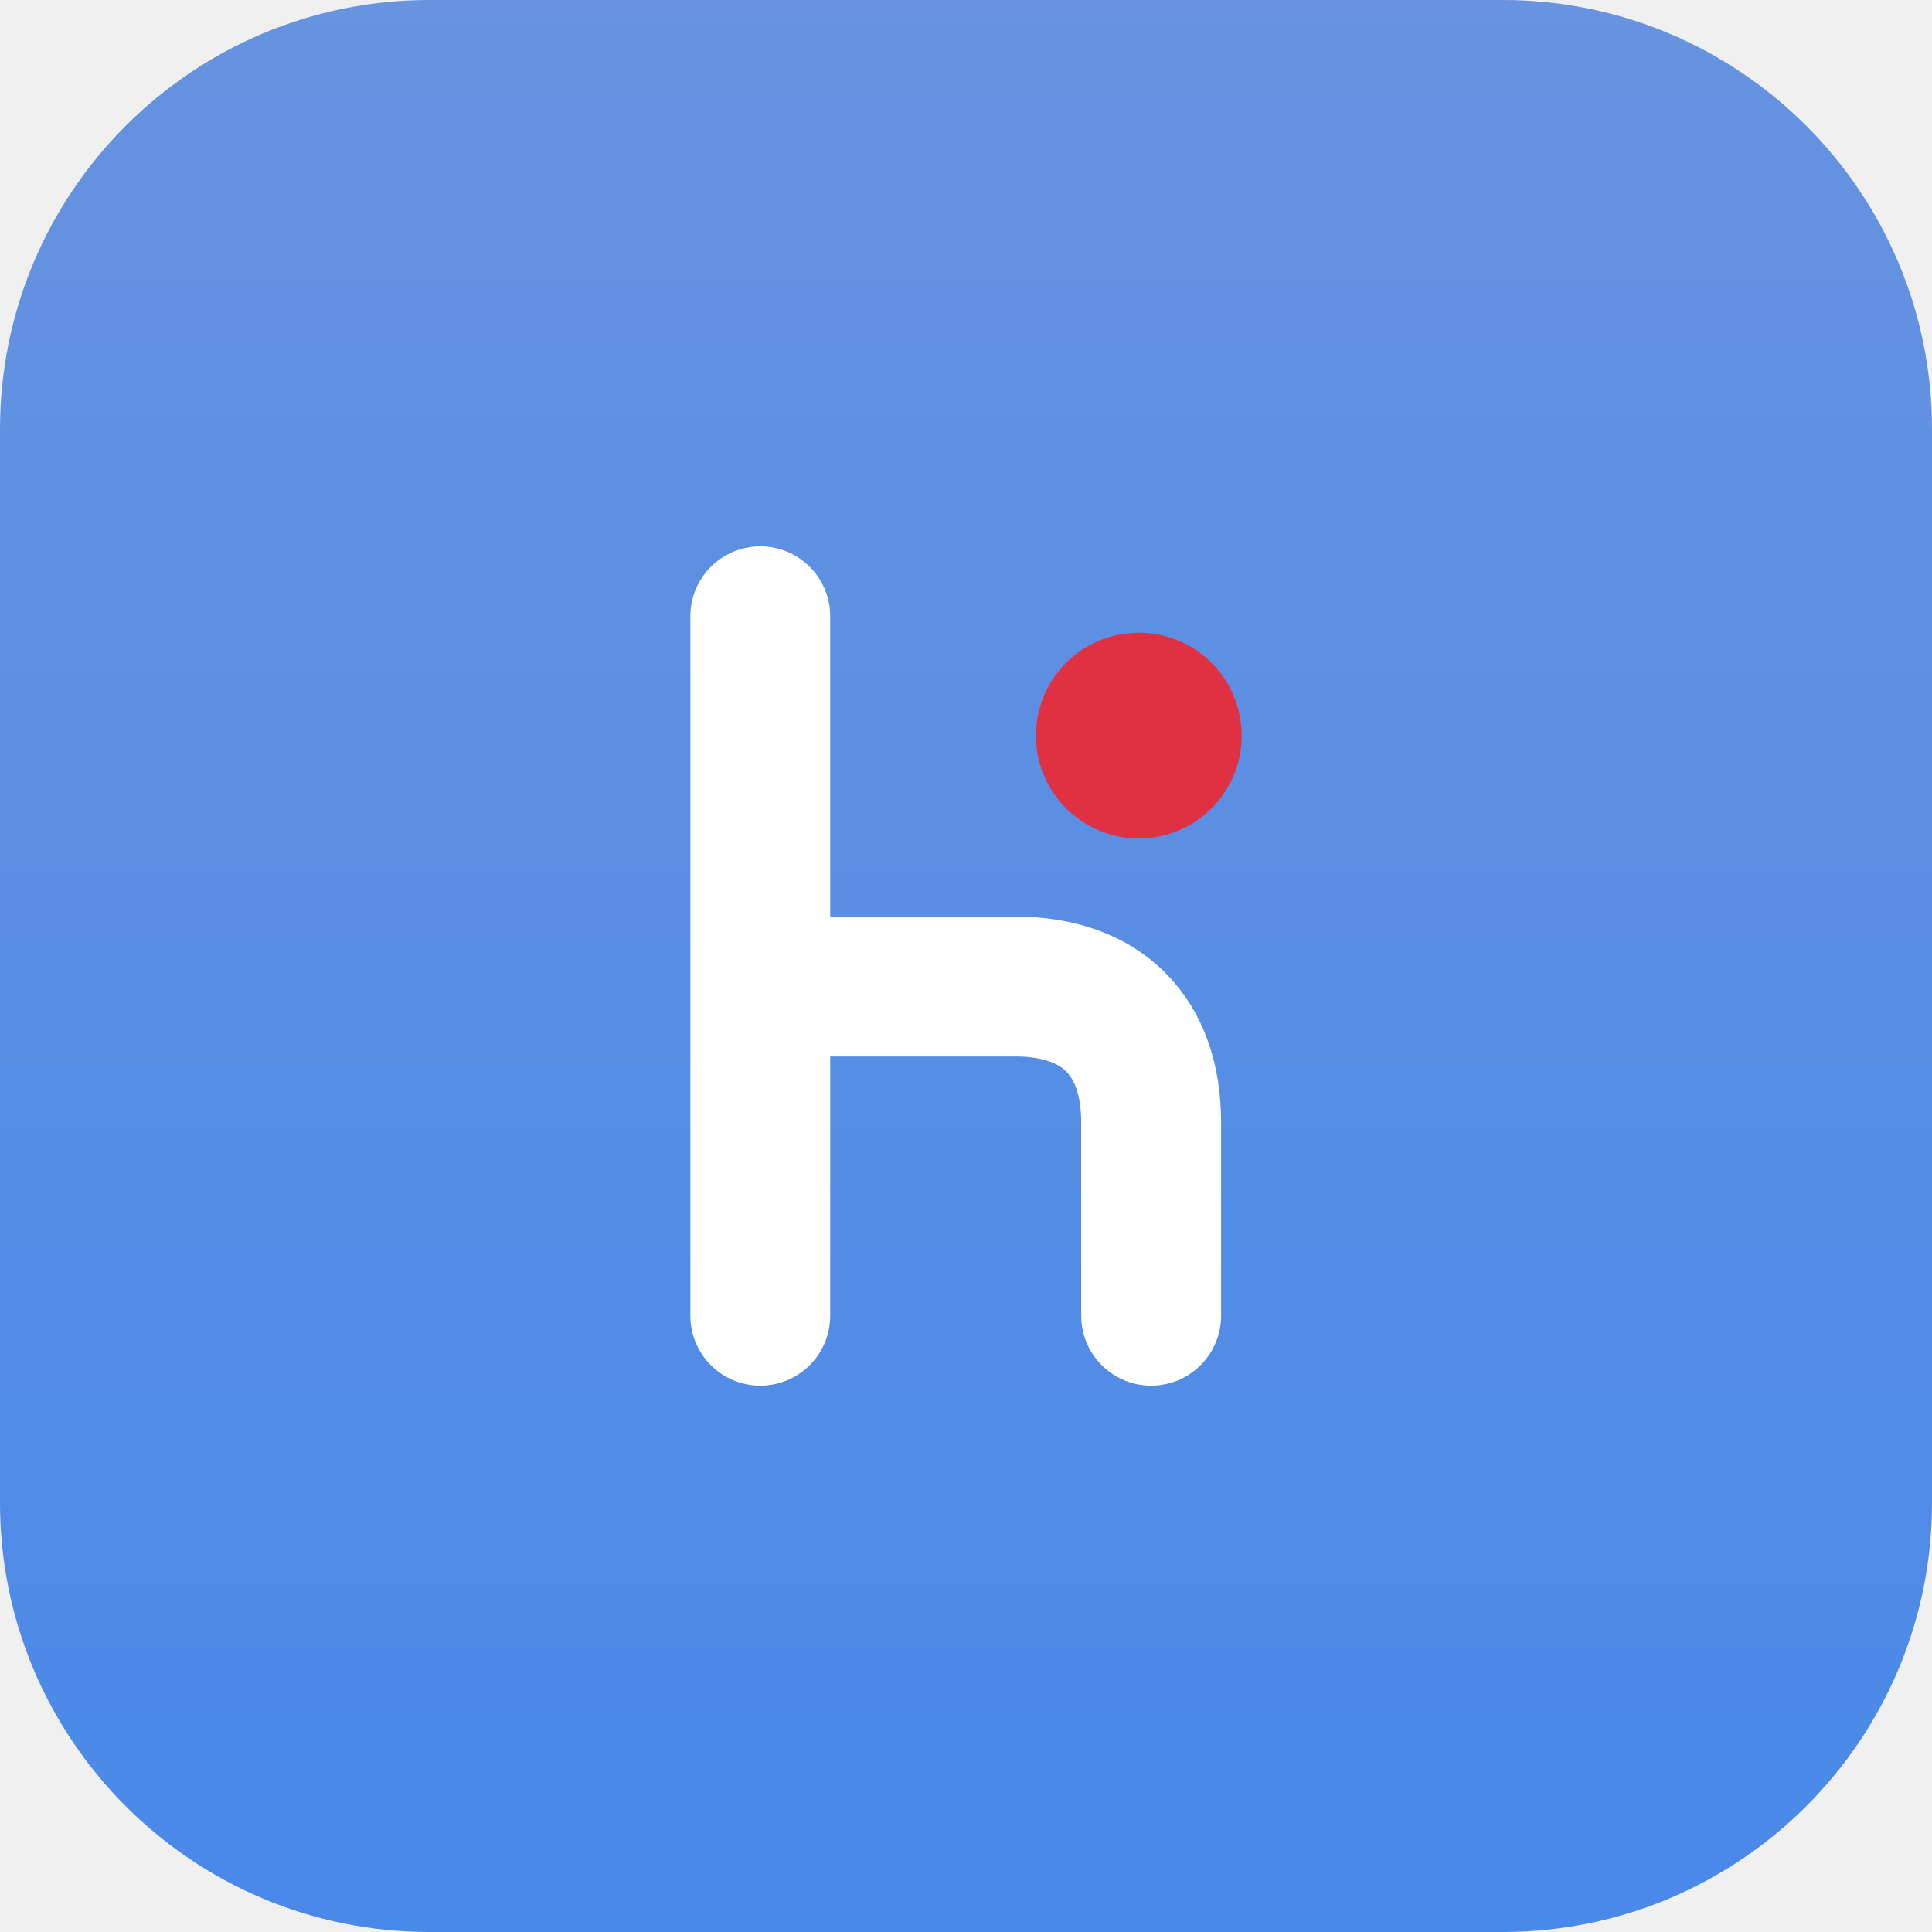
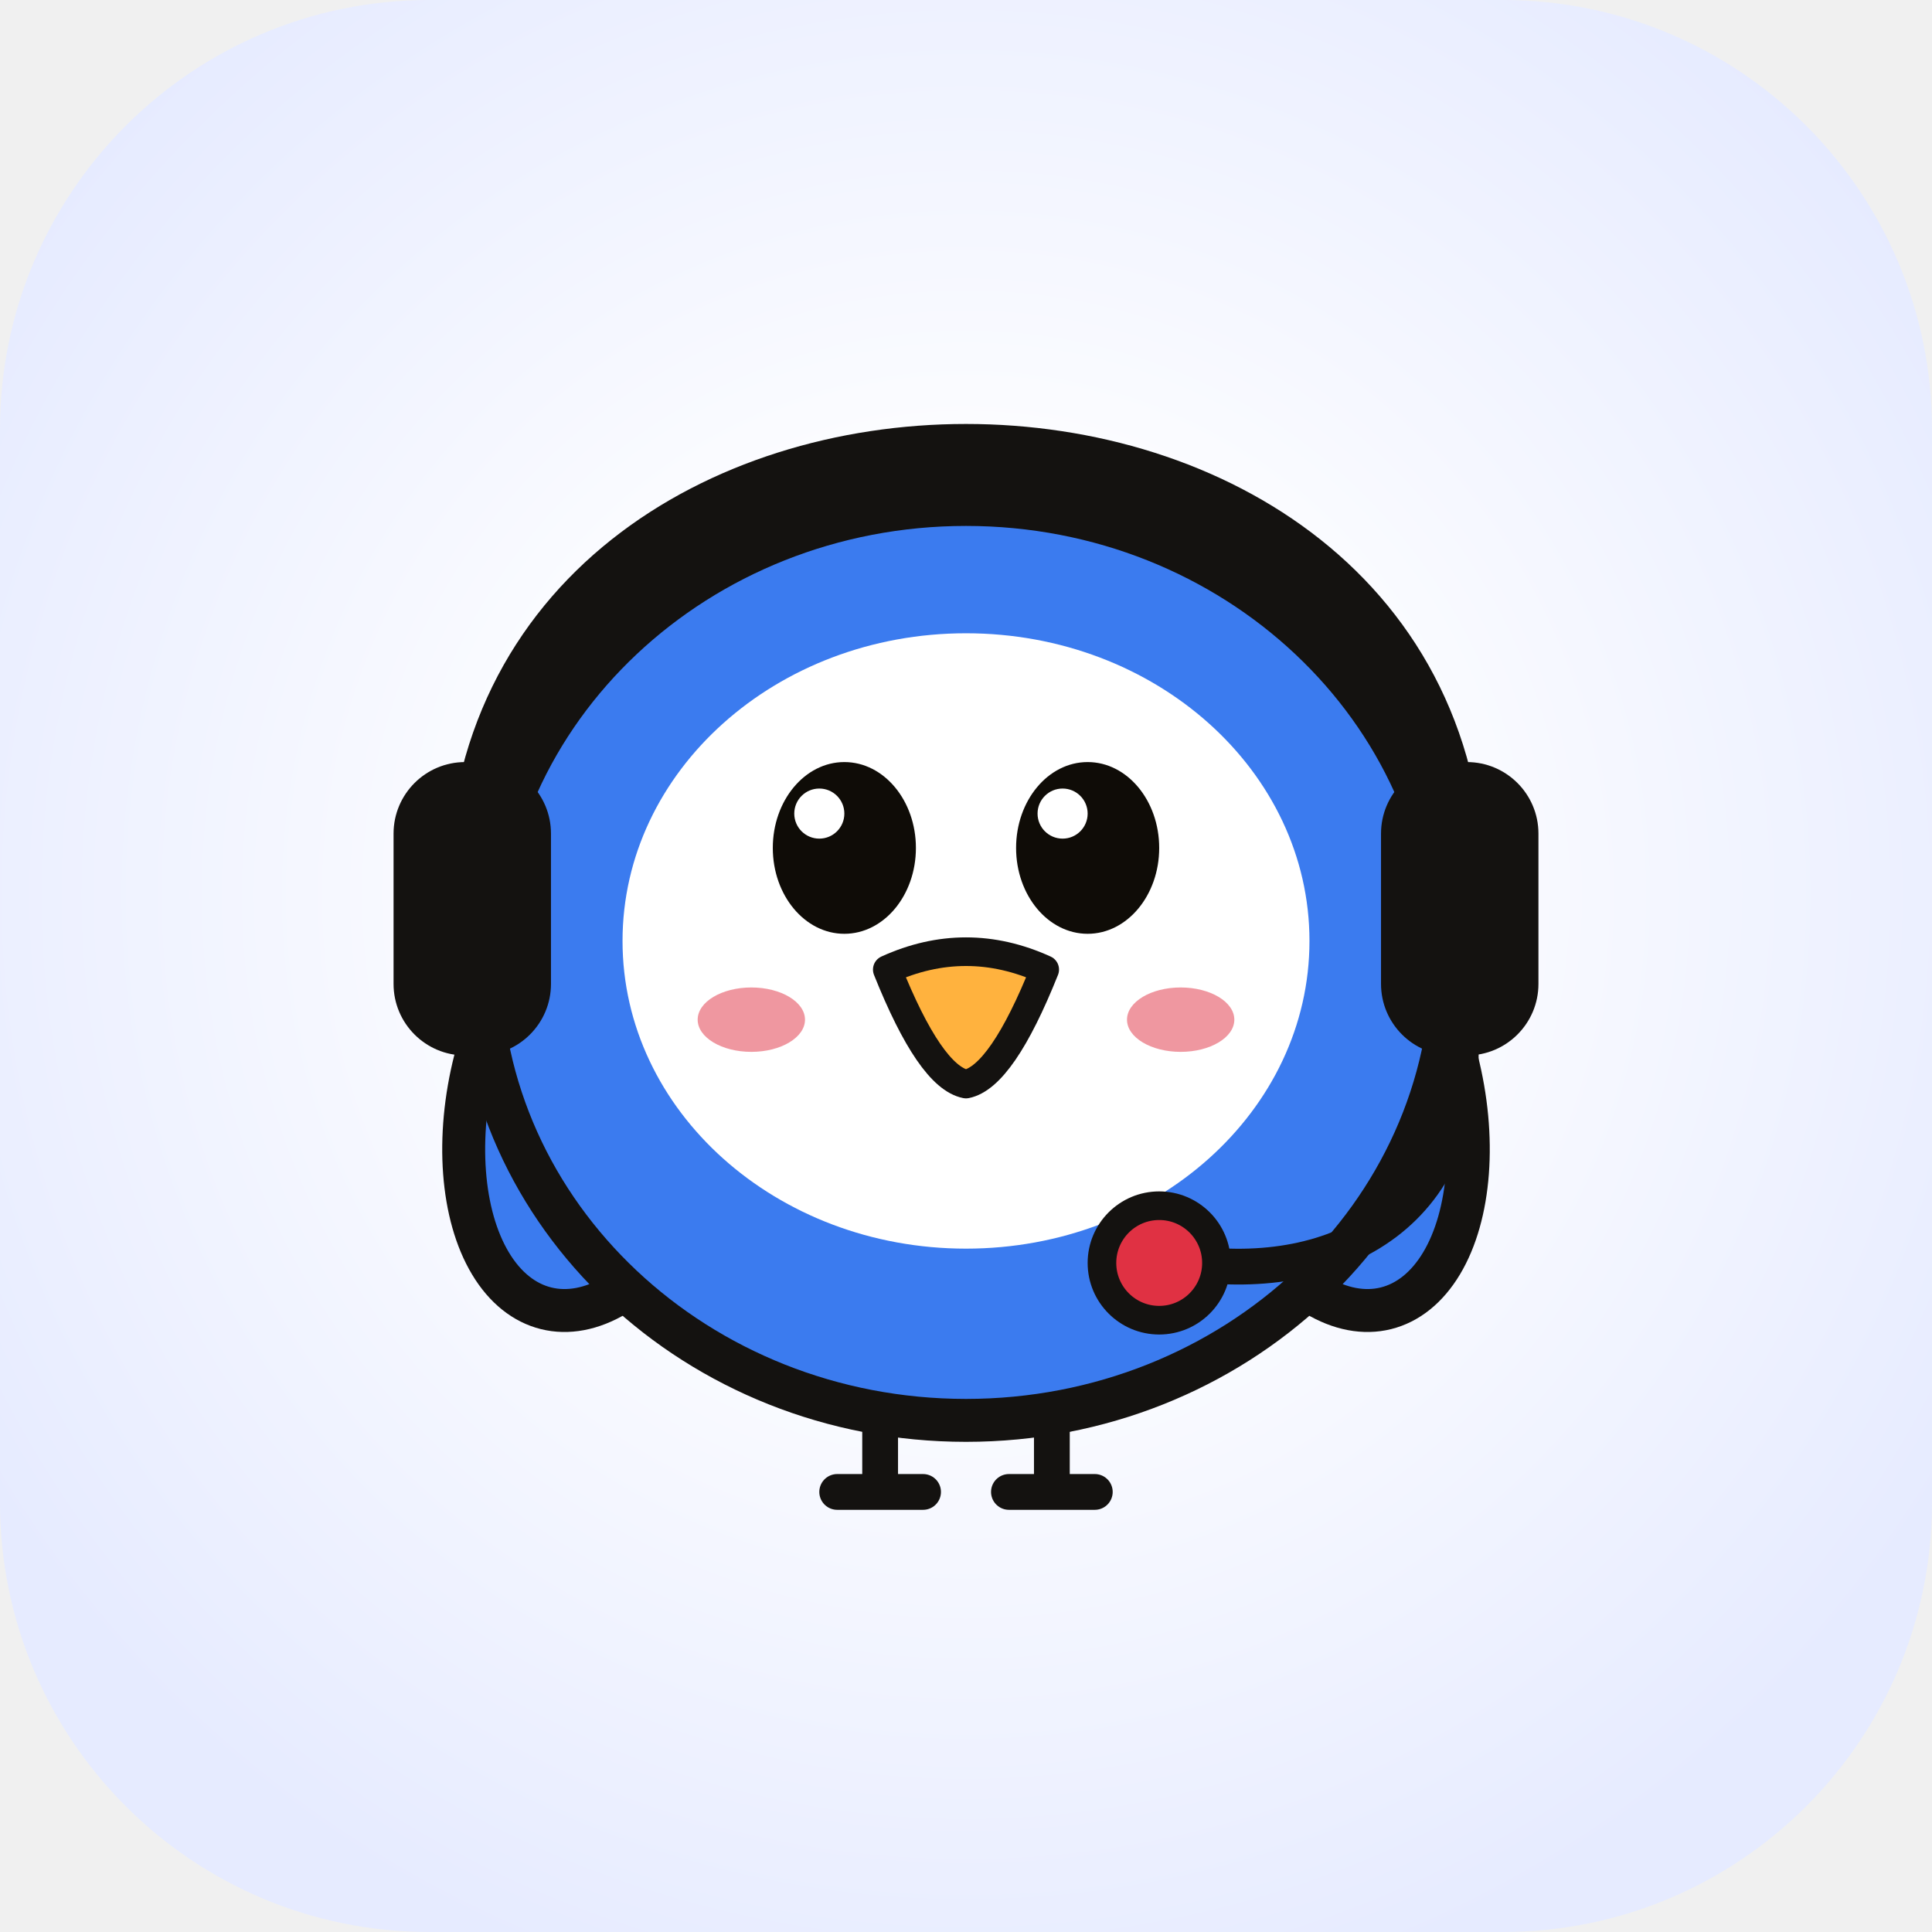
- <svg xmlns="http://www.w3.org/2000/svg" viewBox="0 0 108 108" width="108" height="108">
+ <svg xmlns="http://www.w3.org/2000/svg" viewBox="0 0 108 108" width="512" height="512">
  <defs>
-     <linearGradient id="g" x1="0" y1="0" x2="0" y2="1">
-       <stop offset="0" stop-color="#6793DF" />
-       <stop offset="1" stop-color="#4989E9" />
-     </linearGradient>
+     <radialGradient id="paper" cx="54" cy="50" r="64" gradientUnits="userSpaceOnUse">
+       <stop offset="0.3" stop-color="#fff" />
+       <stop offset="1" stop-color="#E6EBFF" />
+     </radialGradient>
  </defs>
-   <rect width="108" height="108" rx="24" fill="url(#g)" />
-   <g transform="translate(26.4 26.4) scale(2.3)">
-     <path d="M7,3.5V20.5M7,12.5H13.2C15.3,12.5 16.5,13.7 16.5,15.8V20.5" fill="none" stroke="#FFFFFF" stroke-width="3.4" stroke-linecap="round" stroke-linejoin="round" />
-     <circle cx="16.2" cy="6.4" r="2.5" fill="#E03143" />
+   <rect width="108" height="108" rx="24" fill="url(#paper)" />
+   <g transform="translate(2.8 -2.6) scale(0.2)">
+     <path d="M118.83,309.23A36,62 14 1 0 188.69,326.64A36,62 14 1 0 118.83,309.23Z" fill="#3B7BEF" stroke="#141210" stroke-width="12" stroke-linecap="round" stroke-linejoin="round" />
+     <path d="M323.31,326.64A36,62 -14 1 0 393.17,309.23A36,62 -14 1 0 323.31,326.64Z" fill="#3B7BEF" stroke="#141210" stroke-width="12" stroke-linecap="round" stroke-linejoin="round" />
+     <path d="M232,404V430M280,404V430M220,430H244M268,430H292" fill="none" stroke="#141210" stroke-width="10" stroke-linecap="round" stroke-linejoin="round" />
+     <path d="M120,282A136,128 0 1 0 392,282A136,128 0 1 0 120,282Z" fill="#3B7BEF" stroke="#141210" stroke-width="12" stroke-linecap="round" stroke-linejoin="round" />
+     <path d="M160,276A96,86 0 1 0 352,276A96,86 0 1 0 160,276Z" fill="#FFFFFF" />
+     <path d="M202,250A20,24 0 1 0 242,250A20,24 0 1 0 202,250ZM270,250A20,24 0 1 0 310,250A20,24 0 1 0 270,250Z" fill="#0F0C07" />
+     <path d="M208,240.4A7,7 0 1 0 222,240.4A7,7 0 1 0 208,240.4ZM276,240.4A7,7 0 1 0 290,240.4A7,7 0 1 0 276,240.4Z" fill="#FFFFFF" />
+     <path d="M181,298A15,9 0 1 0 211,298A15,9 0 1 0 181,298ZM301,298A15,9 0 1 0 331,298A15,9 0 1 0 301,298Z" fill="#E03143" fill-opacity="0.5" />
+     <path d="M234,284Q256,274 278,284Q266,314 256,316Q246,314 234,284Z" fill="#FFB23E" stroke="#141210" stroke-width="8" stroke-linecap="round" stroke-linejoin="round" />
+     <path d="M120,262C120,100 392,100 392,262" fill="none" stroke="#141210" stroke-width="18" stroke-linecap="round" stroke-linejoin="round" />
+     <path d="M116,226H120A20,20 0 0 1 140,246V288A20,20 0 0 1 120,308H116A20,20 0 0 1 96,288V246A20,20 0 0 1 116,226ZM392,226H396A20,20 0 0 1 416,246V288A20,20 0 0 1 396,308H392A20,20 0 0 1 372,288V246A20,20 0 0 1 392,226Z" fill="#141210" />
+     <path d="M394,300C398,352 360,372 318,366" fill="none" stroke="#141210" stroke-width="10" stroke-linecap="round" stroke-linejoin="round" />
+     <path d="M294,366A16,16 0 1 0 326,366A16,16 0 1 0 294,366Z" fill="#E03143" stroke="#141210" stroke-width="8" stroke-linecap="round" stroke-linejoin="round" />
  </g>
</svg>
